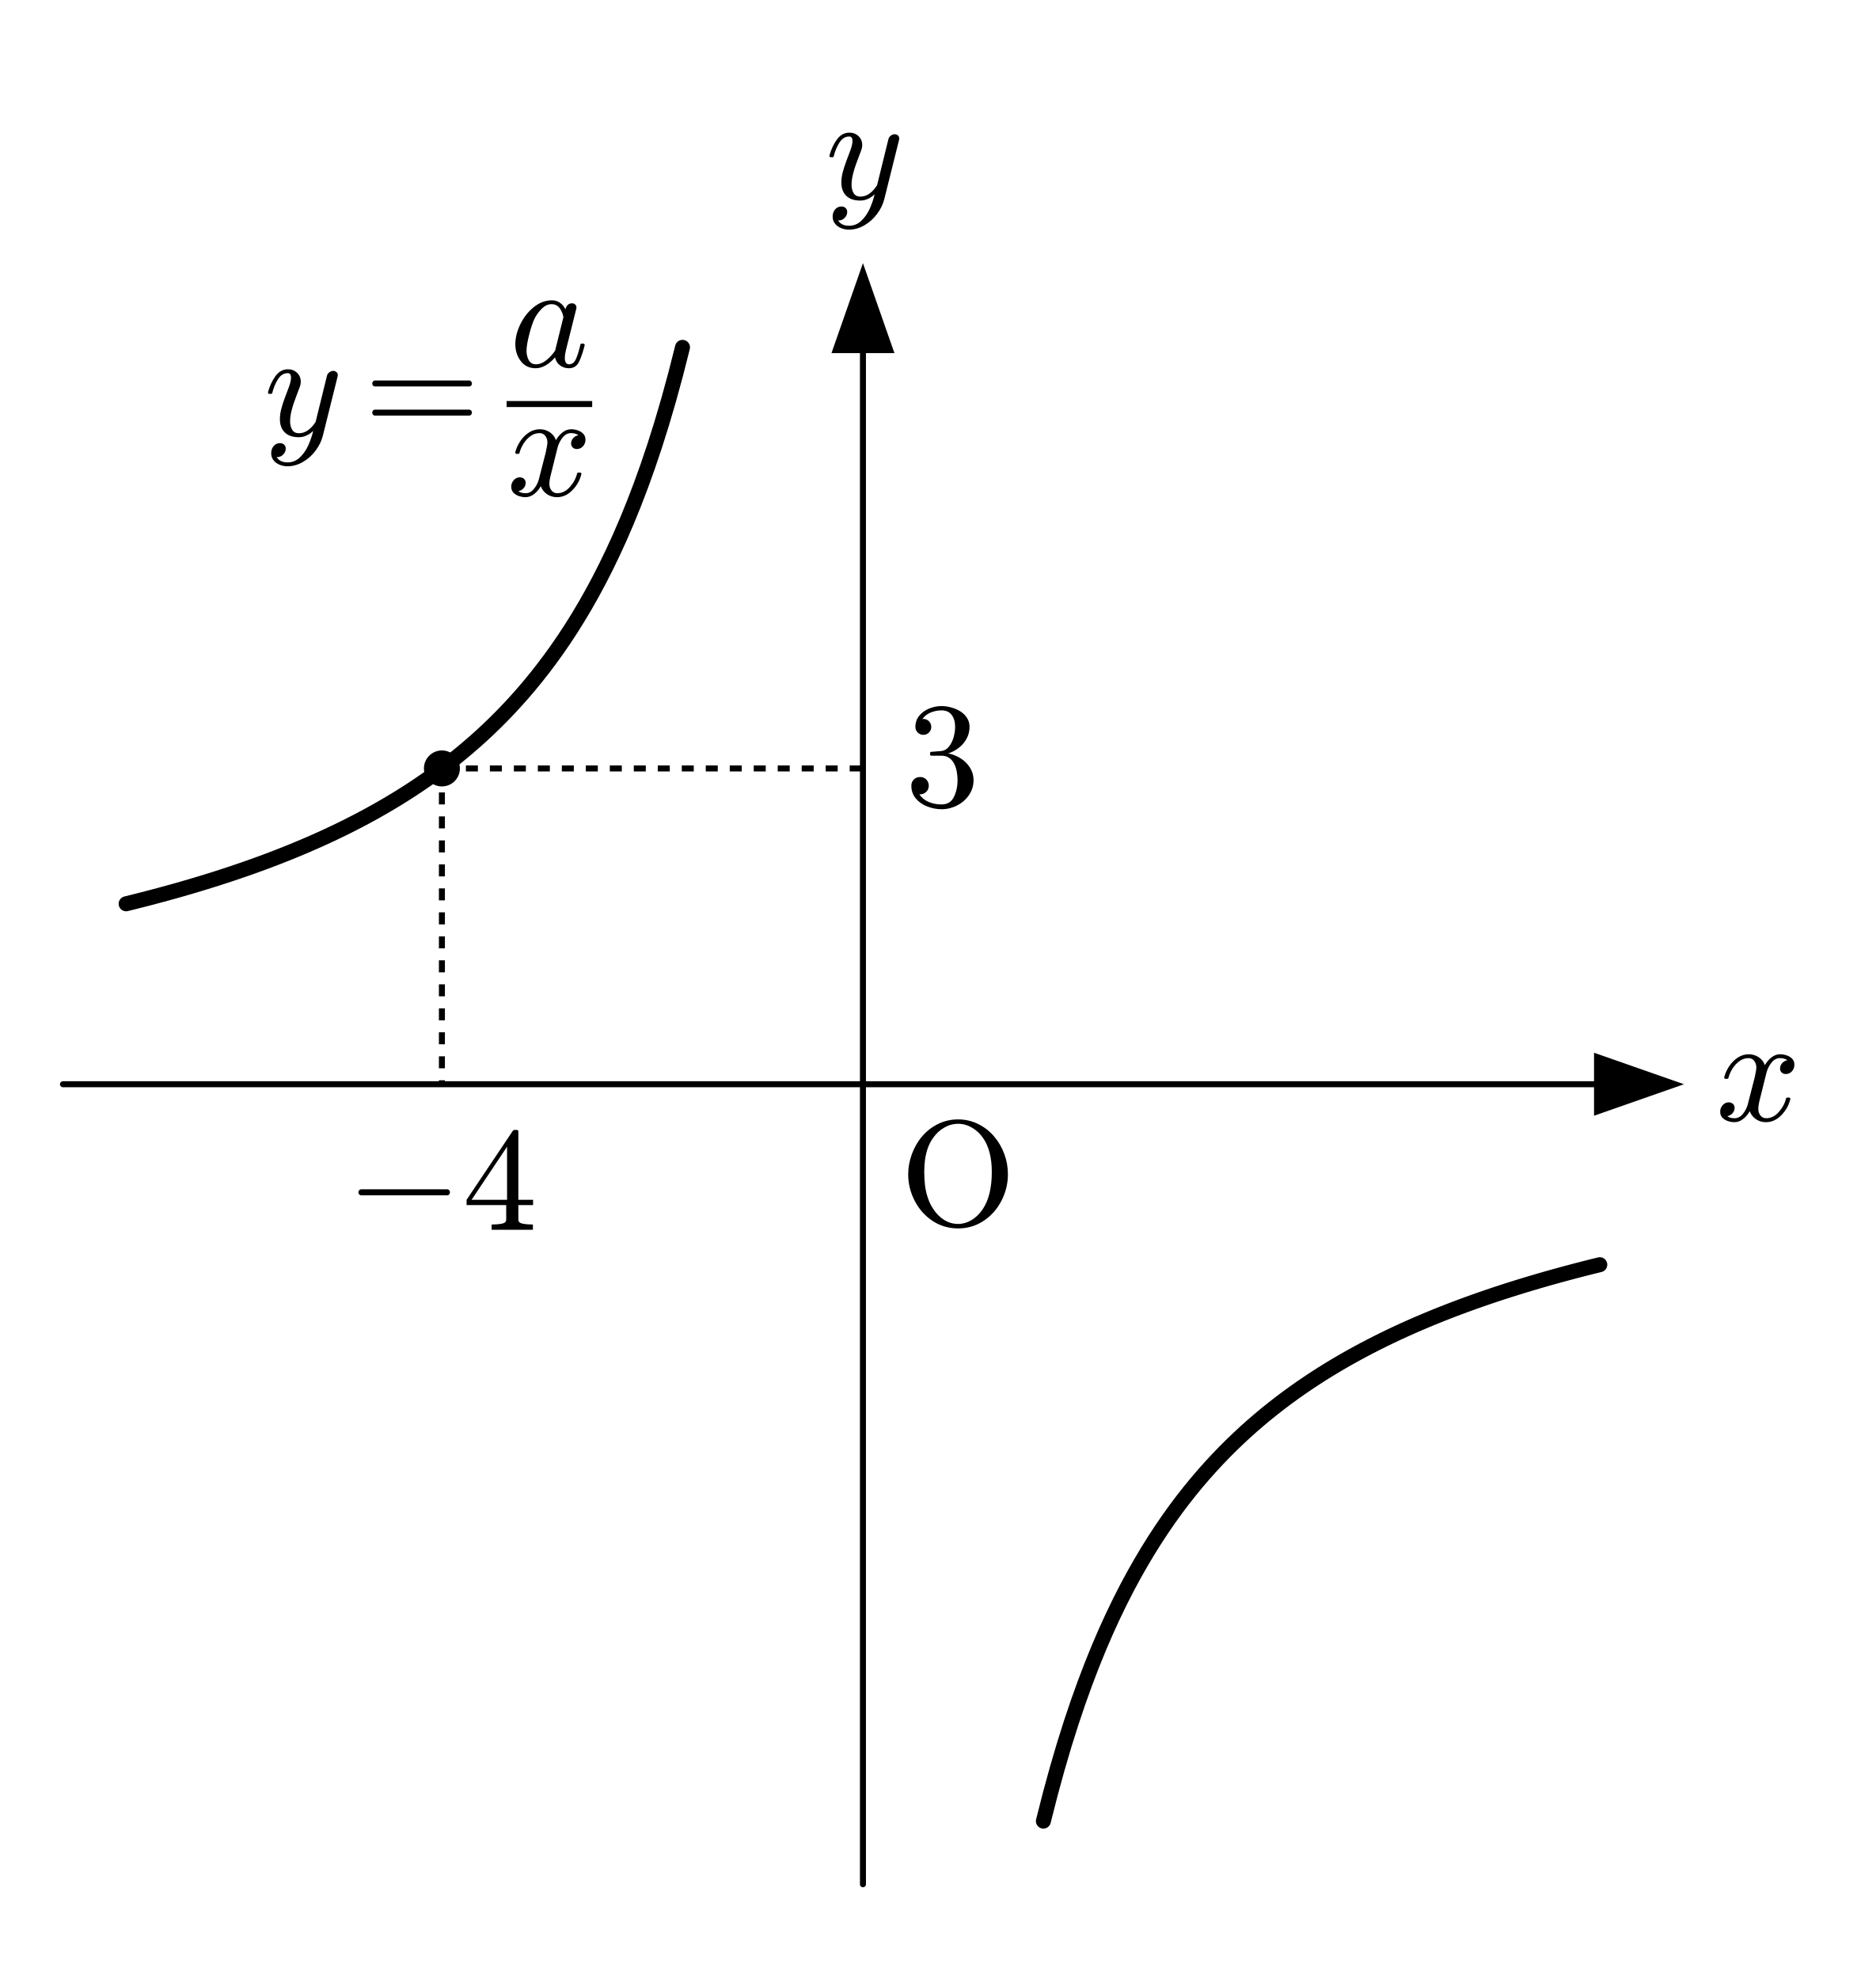
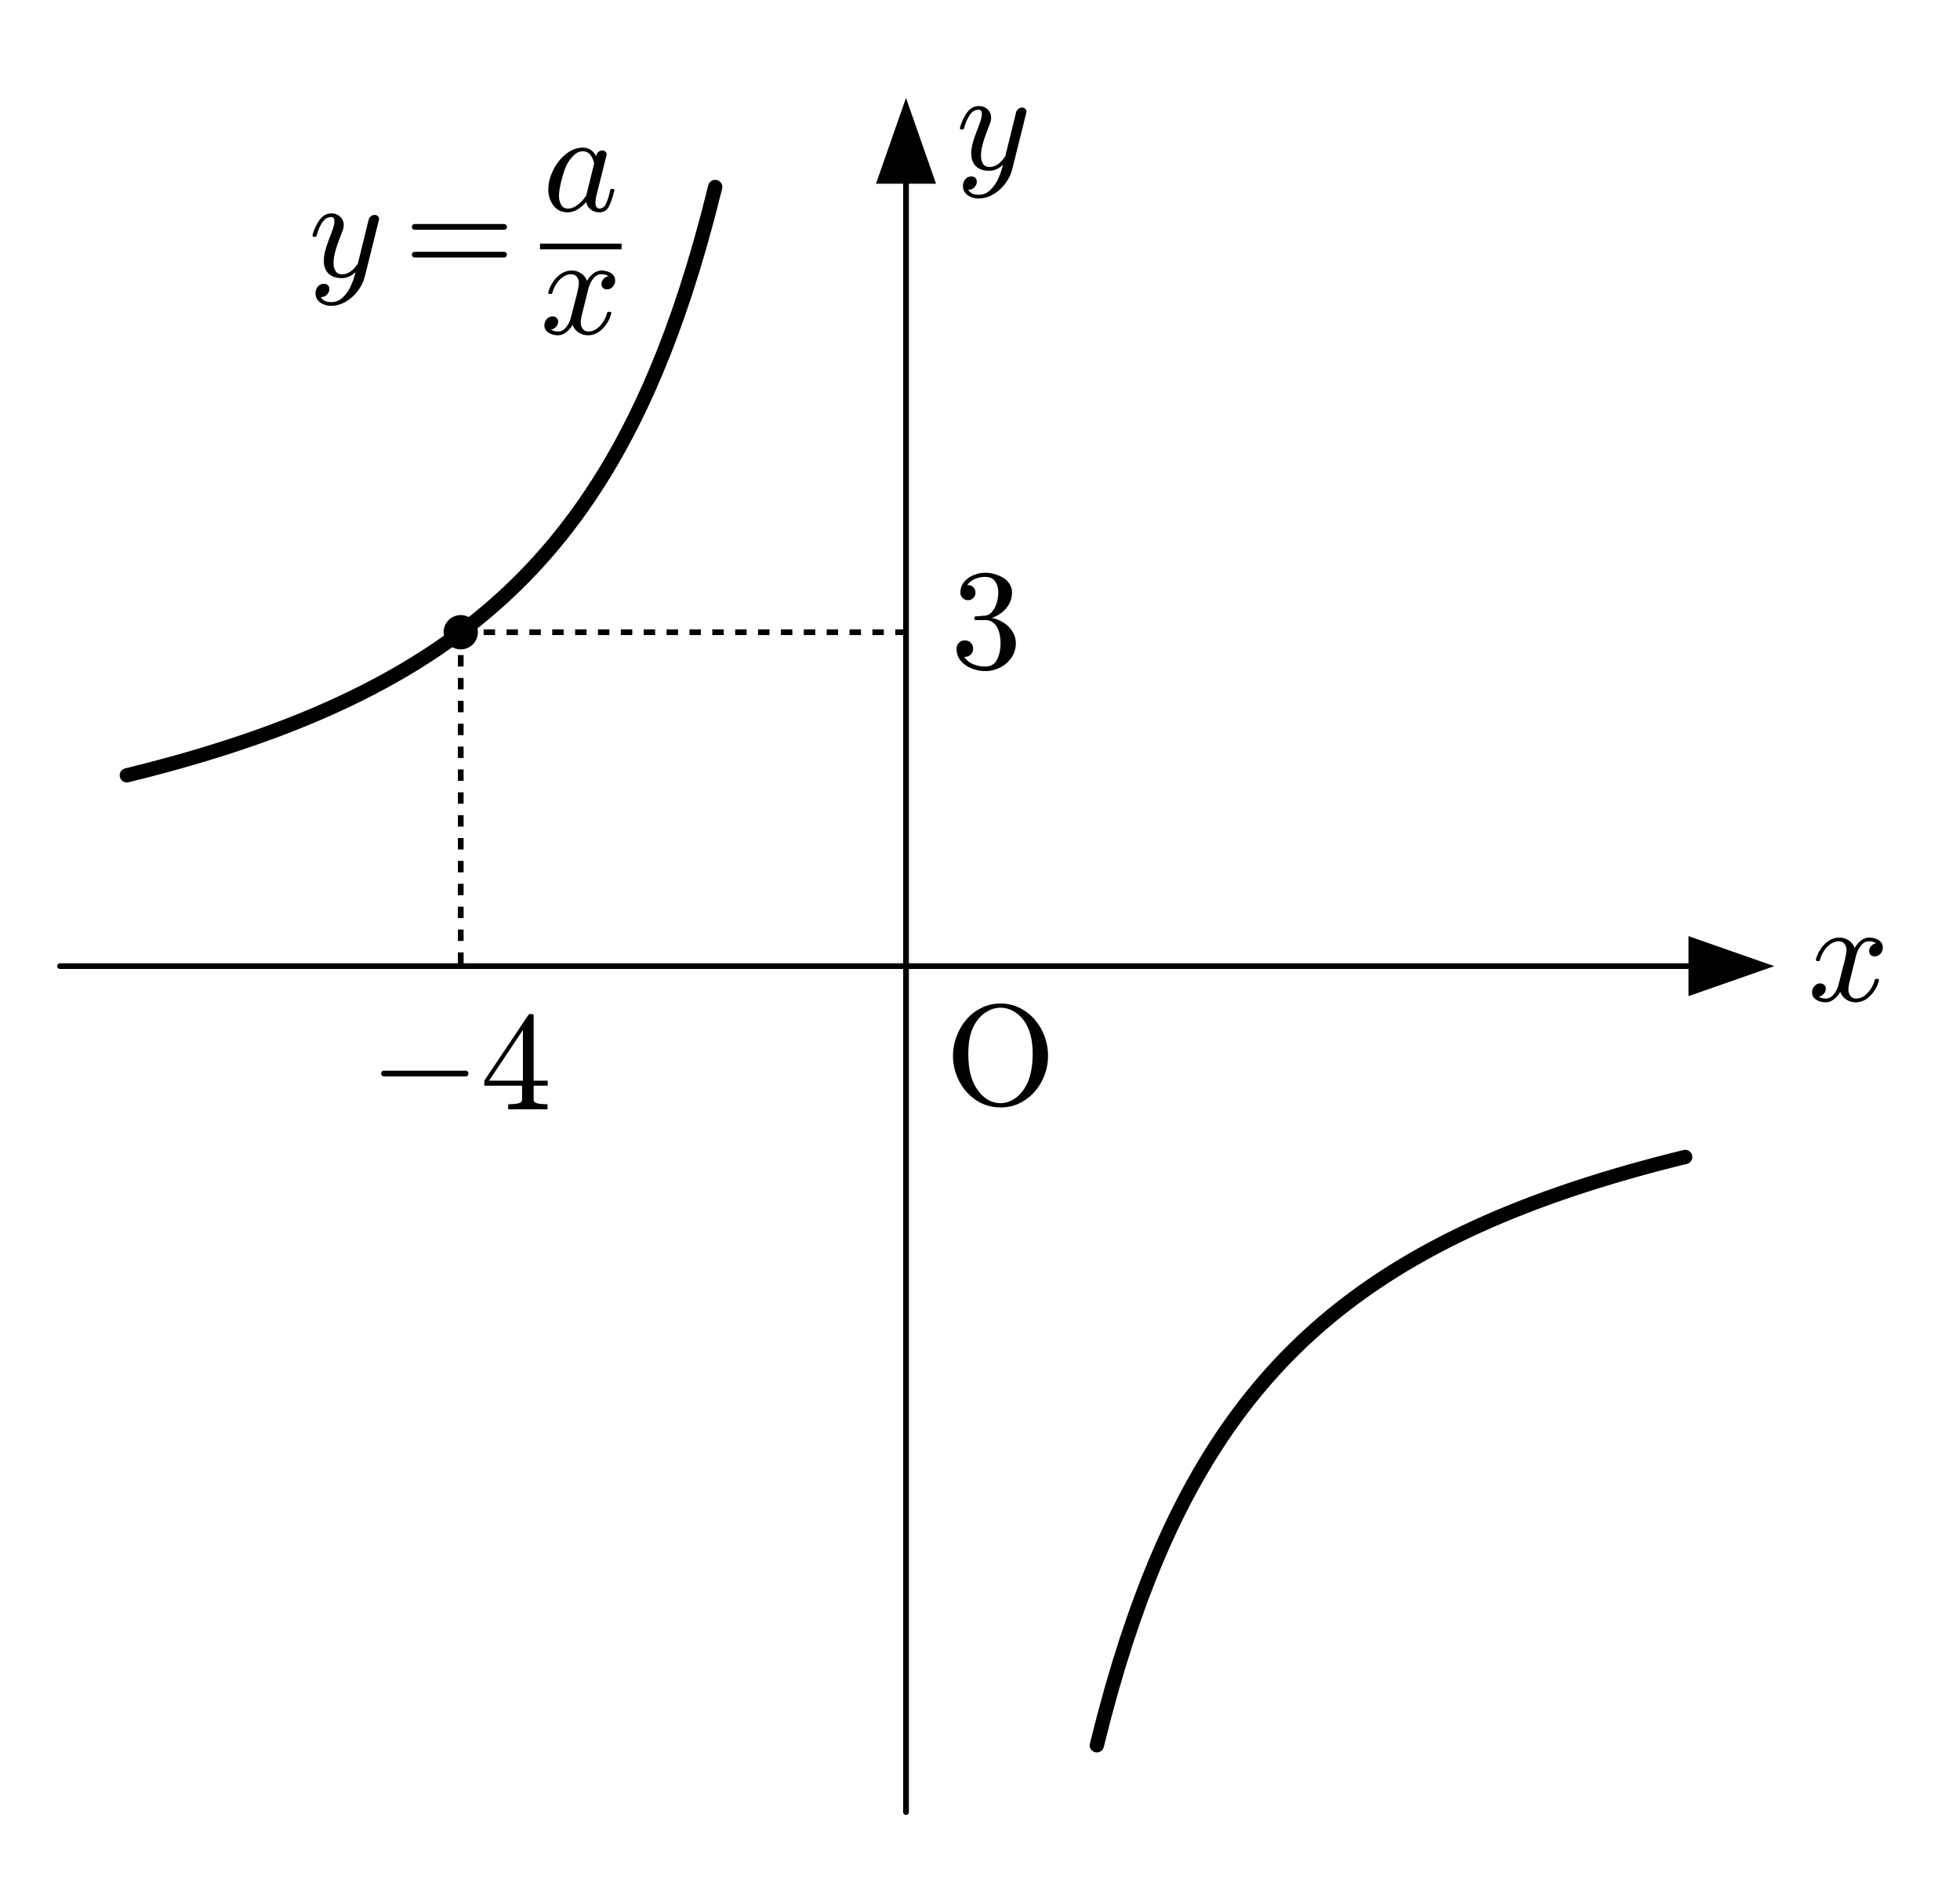
- <svg xmlns="http://www.w3.org/2000/svg" xmlns:xlink="http://www.w3.org/1999/xlink" width="125.094pt" height="132pt" viewBox="0 0 125.094 132" version="1.1">
+ <svg xmlns="http://www.w3.org/2000/svg" xmlns:xlink="http://www.w3.org/1999/xlink" width="137.125pt" height="132pt" viewBox="0 0 137.125 132" version="1.1">
  <defs>
    <style type="text/css">*{stroke-linejoin: round; stroke-linecap: butt}</style>
  </defs>
  <g id="figure_1">
    <g id="patch_1">
-       <path d="M 0 132  L 125.094 132  L 125.094 0  L 0 0  L 0 132  z " style="fill: none; opacity: 0" />
+       <path d="M 0 132  L 137.125 132  L 137.125 0  L 0 0  L 0 132  z " style="fill: none; opacity: 0" />
    </g>
    <g id="axes_1">
      <g id="patch_2">
-         <path d="M 112.328 72.319  L 106.328 70.219  L 106.328 74.419  z " clip-path="url(#p755796a9de)" />
+         <path d="M 124.129 67.596  L 118.129 65.496  L 118.129 69.696  z " clip-path="url(#p048e051328)" />
      </g>
      <g id="patch_3">
-         <path d="M 57.562 17.553  L 55.462 23.553  L 59.662 23.553  z " clip-path="url(#p755796a9de)" />
+         <path d="M 63.386 6.853  L 61.286 12.853  L 65.486 12.853  z " clip-path="url(#p048e051328)" />
      </g>
      <g id="line2d_1">
-         <path d="M 4.2 72.319  L 106.328 72.319  " clip-path="url(#p755796a9de)" style="fill: none; stroke: #000000; stroke-width: 0.4; stroke-linecap: round" />
+         <path d="M 4.2 67.596  L 118.129 67.596  " clip-path="url(#p048e051328)" style="fill: none; stroke: #000000; stroke-width: 0.4; stroke-linecap: round" />
      </g>
      <g id="line2d_2">
-         <path d="M 57.562 125.681  L 57.562 23.553  " clip-path="url(#p755796a9de)" style="fill: none; stroke: #000000; stroke-width: 0.4; stroke-linecap: round" />
+         <path d="M 63.386 126.782  L 63.386 12.853  " clip-path="url(#p048e051328)" style="fill: none; stroke: #000000; stroke-width: 0.4; stroke-linecap: round" />
      </g>
      <g id="line2d_3">
-         <path d="M 45.525 23.17  L 45.061 24.994  L 44.597 26.688  L 44.134 28.264  L 43.67 29.735  L 43.206 31.111  L 42.742 32.401  L 42.278 33.613  L 41.814 34.753  L 41.35 35.828  L 40.886 36.843  L 40.422 37.803  L 39.958 38.713  L 39.494 39.576  L 39.031 40.396  L 38.567 41.175  L 38.103 41.918  L 37.639 42.626  L 37.175 43.301  L 36.711 43.947  L 36.247 44.564  L 35.783 45.156  L 35.319 45.722  L 34.855 46.266  L 34.391 46.787  L 33.928 47.288  L 33.464 47.77  L 33 48.234  L 32.536 48.68  L 32.072 49.111  L 31.608 49.525  L 31.144 49.926  L 30.68 50.312  L 30.216 50.686  L 29.752 51.046  L 29.289 51.395  L 28.825 51.733  L 28.361 52.06  L 27.897 52.377  L 27.433 52.684  L 26.969 52.982  L 26.505 53.271  L 26.041 53.551  L 25.577 53.823  L 25.113 54.088  L 24.649 54.345  L 24.186 54.595  L 23.722 54.837  L 23.258 55.074  L 22.794 55.304  L 22.33 55.528  L 21.866 55.746  L 21.402 55.959  L 20.938 56.166  L 20.474 56.368  L 20.01 56.565  L 19.547 56.757  L 19.083 56.945  L 18.619 57.128  L 18.155 57.307  L 17.691 57.482  L 17.227 57.652  L 16.763 57.819  L 16.299 57.982  L 15.835 58.142  L 15.371 58.297  L 14.907 58.45  L 14.444 58.599  L 13.98 58.745  L 13.516 58.888  L 13.052 59.028  L 12.588 59.165  L 12.124 59.3  L 11.66 59.431  L 11.196 59.56  L 10.732 59.686  L 10.268 59.81  L 9.804 59.932  L 9.341 60.051  L 8.877 60.168  L 8.413 60.283  " clip-path="url(#p755796a9de)" style="fill: none; stroke: #000000; stroke-linecap: round" />
+         <path d="M 50.036 13.083  L 49.521 15.106  L 49.007 16.985  L 48.492 18.733  L 47.977 20.365  L 47.463 21.891  L 46.948 23.322  L 46.434 24.666  L 45.919 25.93  L 45.405 27.123  L 44.89 28.249  L 44.376 29.314  L 43.861 30.322  L 43.347 31.279  L 42.832 32.189  L 42.318 33.053  L 41.803 33.877  L 41.288 34.662  L 40.774 35.412  L 40.259 36.128  L 39.745 36.812  L 39.23 37.468  L 38.716 38.097  L 38.201 38.699  L 37.687 39.278  L 37.172 39.834  L 36.658 40.368  L 36.143 40.882  L 35.629 41.378  L 35.114 41.855  L 34.599 42.315  L 34.085 42.759  L 33.57 43.188  L 33.056 43.602  L 32.541 44.002  L 32.027 44.389  L 31.512 44.764  L 30.998 45.126  L 30.483 45.478  L 29.969 45.818  L 29.454 46.149  L 28.94 46.469  L 28.425 46.78  L 27.91 47.082  L 27.396 47.375  L 26.881 47.66  L 26.367 47.937  L 25.852 48.207  L 25.338 48.469  L 24.823 48.724  L 24.309 48.973  L 23.794 49.215  L 23.28 49.451  L 22.765 49.68  L 22.251 49.905  L 21.736 50.123  L 21.221 50.336  L 20.707 50.544  L 20.192 50.748  L 19.678 50.946  L 19.163 51.14  L 18.649 51.329  L 18.134 51.514  L 17.62 51.695  L 17.105 51.871  L 16.591 52.044  L 16.076 52.214  L 15.562 52.379  L 15.047 52.541  L 14.532 52.7  L 14.018 52.855  L 13.503 53.007  L 12.989 53.156  L 12.474 53.302  L 11.96 53.445  L 11.445 53.585  L 10.931 53.722  L 10.416 53.857  L 9.902 53.989  L 9.387 54.119  L 8.873 54.246  " clip-path="url(#p048e051328)" style="fill: none; stroke: #000000; stroke-linecap: round" />
      </g>
      <g id="line2d_4">
-         <path d="M 69.598 121.468  L 70.062 119.644  L 70.526 117.951  L 70.99 116.374  L 71.454 114.903  L 71.918 113.527  L 72.382 112.237  L 72.846 111.025  L 73.309 109.885  L 73.773 108.81  L 74.237 107.795  L 74.701 106.835  L 75.165 105.925  L 75.629 105.062  L 76.093 104.243  L 76.557 103.463  L 77.021 102.721  L 77.485 102.013  L 77.948 101.337  L 78.412 100.691  L 78.876 100.074  L 79.34 99.483  L 79.804 98.916  L 80.268 98.373  L 80.732 97.851  L 81.196 97.35  L 81.66 96.868  L 82.124 96.404  L 82.588 95.958  L 83.051 95.528  L 83.515 95.113  L 83.979 94.713  L 84.443 94.326  L 84.907 93.953  L 85.371 93.592  L 85.835 93.243  L 86.299 92.905  L 86.763 92.578  L 87.227 92.261  L 87.691 91.954  L 88.154 91.656  L 88.618 91.368  L 89.082 91.087  L 89.546 90.815  L 90.01 90.551  L 90.474 90.294  L 90.938 90.044  L 91.402 89.801  L 91.866 89.564  L 92.33 89.334  L 92.793 89.11  L 93.257 88.892  L 93.721 88.679  L 94.185 88.472  L 94.649 88.27  L 95.113 88.073  L 95.577 87.881  L 96.041 87.693  L 96.505 87.51  L 96.969 87.331  L 97.433 87.157  L 97.896 86.986  L 98.36 86.819  L 98.824 86.656  L 99.288 86.497  L 99.752 86.341  L 100.216 86.188  L 100.68 86.039  L 101.144 85.893  L 101.608 85.75  L 102.072 85.61  L 102.535 85.473  L 102.999 85.339  L 103.463 85.207  L 103.927 85.078  L 104.391 84.952  L 104.855 84.828  L 105.319 84.706  L 105.783 84.587  L 106.247 84.47  L 106.711 84.356  " clip-path="url(#p755796a9de)" style="fill: none; stroke: #000000; stroke-linecap: round" />
+         <path d="M 76.736 122.11  L 77.251 120.087  L 77.765 118.208  L 78.28 116.46  L 78.794 114.828  L 79.309 113.302  L 79.823 111.871  L 80.338 110.527  L 80.852 109.263  L 81.367 108.07  L 81.881 106.944  L 82.396 105.879  L 82.91 104.87  L 83.425 103.913  L 83.94 103.004  L 84.454 102.14  L 84.969 101.316  L 85.483 100.531  L 85.998 99.781  L 86.512 99.065  L 87.027 98.38  L 87.541 97.725  L 88.056 97.096  L 88.57 96.494  L 89.085 95.915  L 89.599 95.359  L 90.114 94.825  L 90.629 94.31  L 91.143 93.815  L 91.658 93.338  L 92.172 92.878  L 92.687 92.434  L 93.201 92.005  L 93.716 91.591  L 94.23 91.191  L 94.745 90.804  L 95.259 90.429  L 95.774 90.067  L 96.288 89.715  L 96.803 89.375  L 97.318 89.044  L 97.832 88.724  L 98.347 88.413  L 98.861 88.111  L 99.376 87.818  L 99.89 87.533  L 100.405 87.256  L 100.919 86.986  L 101.434 86.724  L 101.948 86.469  L 102.463 86.22  L 102.977 85.978  L 103.492 85.742  L 104.007 85.512  L 104.521 85.288  L 105.036 85.07  L 105.55 84.857  L 106.065 84.649  L 106.579 84.445  L 107.094 84.247  L 107.608 84.053  L 108.123 83.864  L 108.637 83.679  L 109.152 83.498  L 109.666 83.321  L 110.181 83.149  L 110.696 82.979  L 111.21 82.814  L 111.725 82.652  L 112.239 82.493  L 112.754 82.338  L 113.268 82.186  L 113.783 82.037  L 114.297 81.891  L 114.812 81.748  L 115.326 81.608  L 115.841 81.47  L 116.355 81.336  L 116.87 81.204  L 117.385 81.074  L 117.899 80.947  " clip-path="url(#p048e051328)" style="fill: none; stroke: #000000; stroke-linecap: round" />
      </g>
      <g id="line2d_5">
-         <path d="M 29.477 51.255  L 29.477 72.319  " clip-path="url(#p755796a9de)" style="fill: none; stroke-dasharray: 0.8,0.8; stroke-dashoffset: 0; stroke: #000000; stroke-width: 0.4" />
+         <path d="M 32.235 44.234  L 32.235 67.596  " clip-path="url(#p048e051328)" style="fill: none; stroke-dasharray: 0.8,0.8; stroke-dashoffset: 0; stroke: #000000; stroke-width: 0.4" />
      </g>
      <g id="line2d_6">
-         <path d="M 29.477 51.255  L 57.562 51.255  " clip-path="url(#p755796a9de)" style="fill: none; stroke-dasharray: 0.8,0.8; stroke-dashoffset: 0; stroke: #000000; stroke-width: 0.4" />
+         <path d="M 32.235 44.234  L 63.386 44.234  " clip-path="url(#p048e051328)" style="fill: none; stroke-dasharray: 0.8,0.8; stroke-dashoffset: 0; stroke: #000000; stroke-width: 0.4" />
      </g>
      <g id="text_1">
-         <g transform="translate(114.434 74.81915) scale(0.1 -0.1)">
+         <g transform="translate(126.4655 70.09646) scale(0.1 -0.1)">
          <defs>
            <path id="Cmmi10-78" d="M 500 184  Q 613 97 819 97  Q 1019 97 1172 289  Q 1325 481 1381 709  L 1672 1844  Q 1741 2153 1741 2266  Q 1741 2425 1652 2544  Q 1563 2663 1403 2663  Q 1200 2663 1022 2536  Q 844 2409 722 2214  Q 600 2019 550 1819  Q 538 1778 500 1778  L 422 1778  Q 372 1778 372 1838  L 372 1856  Q 434 2094 584 2320  Q 734 2547 951 2687  Q 1169 2828 1416 2828  Q 1650 2828 1839 2703  Q 2028 2578 2106 2363  Q 2216 2559 2386 2693  Q 2556 2828 2759 2828  Q 2897 2828 3040 2779  Q 3184 2731 3275 2631  Q 3366 2531 3366 2381  Q 3366 2219 3261 2101  Q 3156 1984 2994 1984  Q 2891 1984 2822 2050  Q 2753 2116 2753 2216  Q 2753 2350 2845 2451  Q 2938 2553 3066 2572  Q 2950 2663 2747 2663  Q 2541 2663 2389 2472  Q 2238 2281 2175 2047  L 1894 916  Q 1825 659 1825 494  Q 1825 331 1917 214  Q 2009 97 2163 97  Q 2463 97 2698 361  Q 2934 625 3009 941  Q 3022 978 3059 978  L 3138 978  Q 3163 978 3178 961  Q 3194 944 3194 922  Q 3194 916 3188 903  Q 3097 522 2806 225  Q 2516 -72 2150 -72  Q 1916 -72 1727 54  Q 1538 181 1459 397  Q 1359 209 1182 68  Q 1006 -72 806 -72  Q 669 -72 523 -23  Q 378 25 287 125  Q 197 225 197 378  Q 197 528 301 651  Q 406 775 563 775  Q 669 775 741 711  Q 813 647 813 544  Q 813 409 723 309  Q 634 209 500 184  z " transform="scale(0.015625)" />
          </defs>
          <use xlink:href="#Cmmi10-78" transform="translate(0 0.8125)" />
        </g>
      </g>
      <g id="text_2">
-         <g transform="translate(55.0617 13.34681) scale(0.1 -0.1)">
+         <g transform="translate(66.89026 11.91782) scale(0.1 -0.1)">
          <defs>
            <path id="Cmmi10-79" d="M 538 -916  Q 672 -1147 1006 -1147  Q 1309 -1147 1531 -934  Q 1753 -722 1889 -420  Q 2025 -119 2100 197  Q 1816 -72 1484 -72  Q 1231 -72 1053 15  Q 875 103 776 276  Q 678 450 678 697  Q 678 906 734 1126  Q 791 1347 892 1617  Q 994 1888 1069 2088  Q 1153 2322 1153 2472  Q 1153 2663 1013 2663  Q 759 2663 595 2402  Q 431 2141 353 1819  Q 341 1778 300 1778  L 225 1778  Q 172 1778 172 1838  L 172 1856  Q 275 2238 487 2533  Q 700 2828 1025 2828  Q 1253 2828 1411 2678  Q 1569 2528 1569 2297  Q 1569 2178 1516 2047  Q 1488 1969 1388 1706  Q 1288 1444 1234 1272  Q 1181 1100 1147 934  Q 1113 769 1113 603  Q 1113 391 1203 244  Q 1294 97 1491 97  Q 1888 97 2203 581  L 2688 2553  Q 2709 2638 2787 2698  Q 2866 2759 2956 2759  Q 3034 2759 3092 2709  Q 3150 2659 3150 2578  Q 3150 2541 3144 2528  L 2509 -19  Q 2425 -347 2200 -647  Q 1975 -947 1658 -1130  Q 1341 -1313 997 -1313  Q 831 -1313 668 -1248  Q 506 -1184 406 -1056  Q 306 -928 306 -756  Q 306 -581 409 -453  Q 513 -325 684 -325  Q 788 -325 858 -389  Q 928 -453 928 -556  Q 928 -703 818 -812  Q 709 -922 563 -922  Q 556 -919 550 -917  Q 544 -916 538 -916  z " transform="scale(0.015625)" />
          </defs>
          <use xlink:href="#Cmmi10-79" transform="translate(0 0.8125)" />
        </g>
      </g>
      <g id="text_3">
-         <g transform="translate(60.01915 81.71566) scale(0.1 -0.1)">
+         <g transform="translate(66.1115 77.26119) scale(0.1 -0.1)">
          <defs>
            <path id="Cmr10-4f" d="M 2491 -141  Q 1881 -141 1395 182  Q 909 506 634 1042  Q 359 1578 359 2169  Q 359 2606 517 3034  Q 675 3463 958 3794  Q 1241 4125 1637 4319  Q 2034 4513 2491 4513  Q 2944 4513 3342 4317  Q 3741 4122 4025 3787  Q 4309 3453 4462 3037  Q 4616 2622 4616 2169  Q 4616 1578 4341 1042  Q 4066 506 3578 182  Q 3091 -141 2491 -141  z M 1428 691  Q 1616 397 1891 223  Q 2166 50 2491 50  Q 2700 50 2901 134  Q 3103 219 3267 366  Q 3431 513 3547 691  Q 3928 1266 3928 2272  Q 3928 3194 3547 3731  Q 3359 4000 3079 4162  Q 2800 4325 2491 4325  Q 2178 4325 1897 4162  Q 1616 4000 1428 3731  Q 1278 3522 1195 3286  Q 1113 3050 1078 2797  Q 1044 2544 1044 2272  Q 1044 1981 1076 1704  Q 1109 1428 1198 1162  Q 1288 897 1428 691  z " transform="scale(0.015625)" />
          </defs>
          <use xlink:href="#Cmr10-4f" />
        </g>
      </g>
      <g id="text_4">
-         <g transform="translate(23.0766 82.06672) scale(0.1 -0.1)">
+         <g transform="translate(25.8354 77.65057) scale(0.1 -0.1)">
          <defs>
            <path id="Cmsy10-a1" d="M 653 1472  Q 600 1472 565 1512  Q 531 1553 531 1600  Q 531 1647 565 1687  Q 600 1728 653 1728  L 4325 1728  Q 4375 1728 4408 1687  Q 4441 1647 4441 1600  Q 4441 1553 4408 1512  Q 4375 1472 4325 1472  L 653 1472  z " transform="scale(0.015625)" />
            <path id="Cmr10-34" d="M 178 1056  L 178 1281  L 2156 4231  Q 2178 4263 2222 4263  L 2316 4263  Q 2388 4263 2388 4191  L 2388 1281  L 3016 1281  L 3016 1056  L 2388 1056  L 2388 428  Q 2388 297 2575 261  Q 2763 225 3009 225  L 3009 0  L 1247 0  L 1247 225  Q 1494 225 1681 261  Q 1869 297 1869 428  L 1869 1056  L 178 1056  z M 391 1281  L 1906 1281  L 1906 3547  L 391 1281  z " transform="scale(0.015625)" />
          </defs>
          <use xlink:href="#Cmsy10-a1" transform="translate(0 0.390625)" />
          <use xlink:href="#Cmr10-34" transform="translate(77.68555 0.390625)" />
        </g>
      </g>
      <g id="text_5">
-         <g transform="translate(60.37021 53.75532) scale(0.1 -0.1)">
+         <g transform="translate(66.50088 46.73363) scale(0.1 -0.1)">
          <defs>
            <path id="Cmr10-33" d="M 609 494  Q 759 275 1012 169  Q 1266 63 1556 63  Q 1928 63 2084 380  Q 2241 697 2241 1100  Q 2241 1281 2208 1462  Q 2175 1644 2097 1800  Q 2019 1956 1883 2050  Q 1747 2144 1550 2144  L 1125 2144  Q 1069 2144 1069 2203  L 1069 2259  Q 1069 2309 1125 2309  L 1478 2338  Q 1703 2338 1851 2506  Q 2000 2675 2069 2917  Q 2138 3159 2138 3378  Q 2138 3684 1994 3881  Q 1850 4078 1556 4078  Q 1313 4078 1091 3986  Q 869 3894 738 3706  Q 750 3709 759 3711  Q 769 3713 781 3713  Q 925 3713 1022 3613  Q 1119 3513 1119 3372  Q 1119 3234 1022 3134  Q 925 3034 781 3034  Q 641 3034 541 3134  Q 441 3234 441 3372  Q 441 3647 606 3850  Q 772 4053 1033 4158  Q 1294 4263 1556 4263  Q 1750 4263 1965 4205  Q 2181 4147 2356 4039  Q 2531 3931 2642 3762  Q 2753 3594 2753 3378  Q 2753 3109 2633 2881  Q 2513 2653 2303 2487  Q 2094 2322 1844 2241  Q 2122 2188 2372 2031  Q 2622 1875 2773 1631  Q 2925 1388 2925 1106  Q 2925 753 2731 467  Q 2538 181 2222 20  Q 1906 -141 1556 -141  Q 1256 -141 954 -26  Q 653 88 461 316  Q 269 544 269 863  Q 269 1022 375 1128  Q 481 1234 641 1234  Q 744 1234 830 1186  Q 916 1138 964 1050  Q 1013 963 1013 863  Q 1013 706 903 600  Q 794 494 641 494  L 609 494  z " transform="scale(0.015625)" />
          </defs>
          <use xlink:href="#Cmr10-33" />
        </g>
      </g>
      <g id="text_6">
-         <g transform="translate(17.61064 29.13085) scale(0.1 -0.1)">
+         <g transform="translate(21.59558 19.42699) scale(0.1 -0.1)">
          <defs>
            <path id="Cmr10-3d" d="M 481 850  Q 428 850 393 890  Q 359 931 359 978  Q 359 1031 393 1068  Q 428 1106 481 1106  L 4500 1106  Q 4547 1106 4581 1068  Q 4616 1031 4616 978  Q 4616 931 4581 890  Q 4547 850 4500 850  L 481 850  z M 481 2094  Q 428 2094 393 2131  Q 359 2169 359 2222  Q 359 2269 393 2309  Q 428 2350 481 2350  L 4500 2350  Q 4547 2350 4581 2309  Q 4616 2269 4616 2222  Q 4616 2169 4581 2131  Q 4547 2094 4500 2094  L 481 2094  z " transform="scale(0.015625)" />
            <path id="Cmmi10-61" d="M 1113 -72  Q 709 -72 476 233  Q 244 538 244 953  Q 244 1363 456 1803  Q 669 2244 1030 2536  Q 1391 2828 1806 2828  Q 1997 2828 2147 2725  Q 2297 2622 2381 2444  Q 2453 2700 2663 2700  Q 2744 2700 2798 2651  Q 2853 2603 2853 2522  Q 2853 2503 2851 2493  Q 2850 2484 2847 2472  L 2400 684  Q 2356 494 2356 372  Q 2356 97 2541 97  Q 2741 97 2845 351  Q 2950 606 3022 941  Q 3034 978 3072 978  L 3150 978  Q 3175 978 3190 956  Q 3206 934 3206 916  Q 3094 469 2961 198  Q 2828 -72 2528 -72  Q 2313 -72 2147 54  Q 1981 181 1941 391  Q 1528 -72 1113 -72  z M 1119 97  Q 1350 97 1567 270  Q 1784 444 1941 678  Q 1947 684 1947 697  L 2291 2088  L 2297 2106  Q 2259 2334 2132 2498  Q 2006 2663 1791 2663  Q 1575 2663 1389 2486  Q 1203 2309 1075 2069  Q 950 1813 836 1366  Q 722 919 722 672  Q 722 450 817 273  Q 913 97 1119 97  z " transform="scale(0.015625)" />
          </defs>
          <use xlink:href="#Cmmi10-79" transform="translate(0 0.8125)" />
          <use xlink:href="#Cmr10-3d" transform="translate(66.58203 0.8125)" />
          <use xlink:href="#Cmmi10-61" transform="translate(163.8262 46.8125)" />
          <use xlink:href="#Cmmi10-78" transform="translate(161.8262 -39.1875)" />
          <path d="M 161.826 19.812  L 161.826 23.812  L 218.906 23.812  L 218.906 19.812  L 161.826 19.812  z " />
        </g>
      </g>
      <g id="line2d_7">
        <defs>
          <path id="m576663cfbb" d="M 0 1.2  C 0.318 1.2 0.623 1.074 0.849 0.849  C 1.074 0.623 1.2 0.318 1.2 0  C 1.2 -0.318 1.074 -0.623 0.849 -0.849  C 0.623 -1.074 0.318 -1.2 0 -1.2  C -0.318 -1.2 -0.623 -1.074 -0.849 -0.849  C -1.074 -0.623 -1.2 -0.318 -1.2 0  C -1.2 0.318 -1.074 0.623 -0.849 0.849  C -0.623 1.074 -0.318 1.2 0 1.2  z " />
        </defs>
-         <g clip-path="url(#p755796a9de)">
-           <use xlink:href="#m576663cfbb" x="29.477" y="51.255" />
+         <g clip-path="url(#p048e051328)">
+           <use xlink:href="#m576663cfbb" x="32.235" y="44.234" />
        </g>
      </g>
    </g>
  </g>
  <defs>
-     <clipPath id="p755796a9de">
-       <rect x="0" y="0" width="125.094" height="132" />
+     <clipPath id="p048e051328">
+       <rect x="0" y="0" width="137.125" height="132" />
    </clipPath>
  </defs>
</svg>
